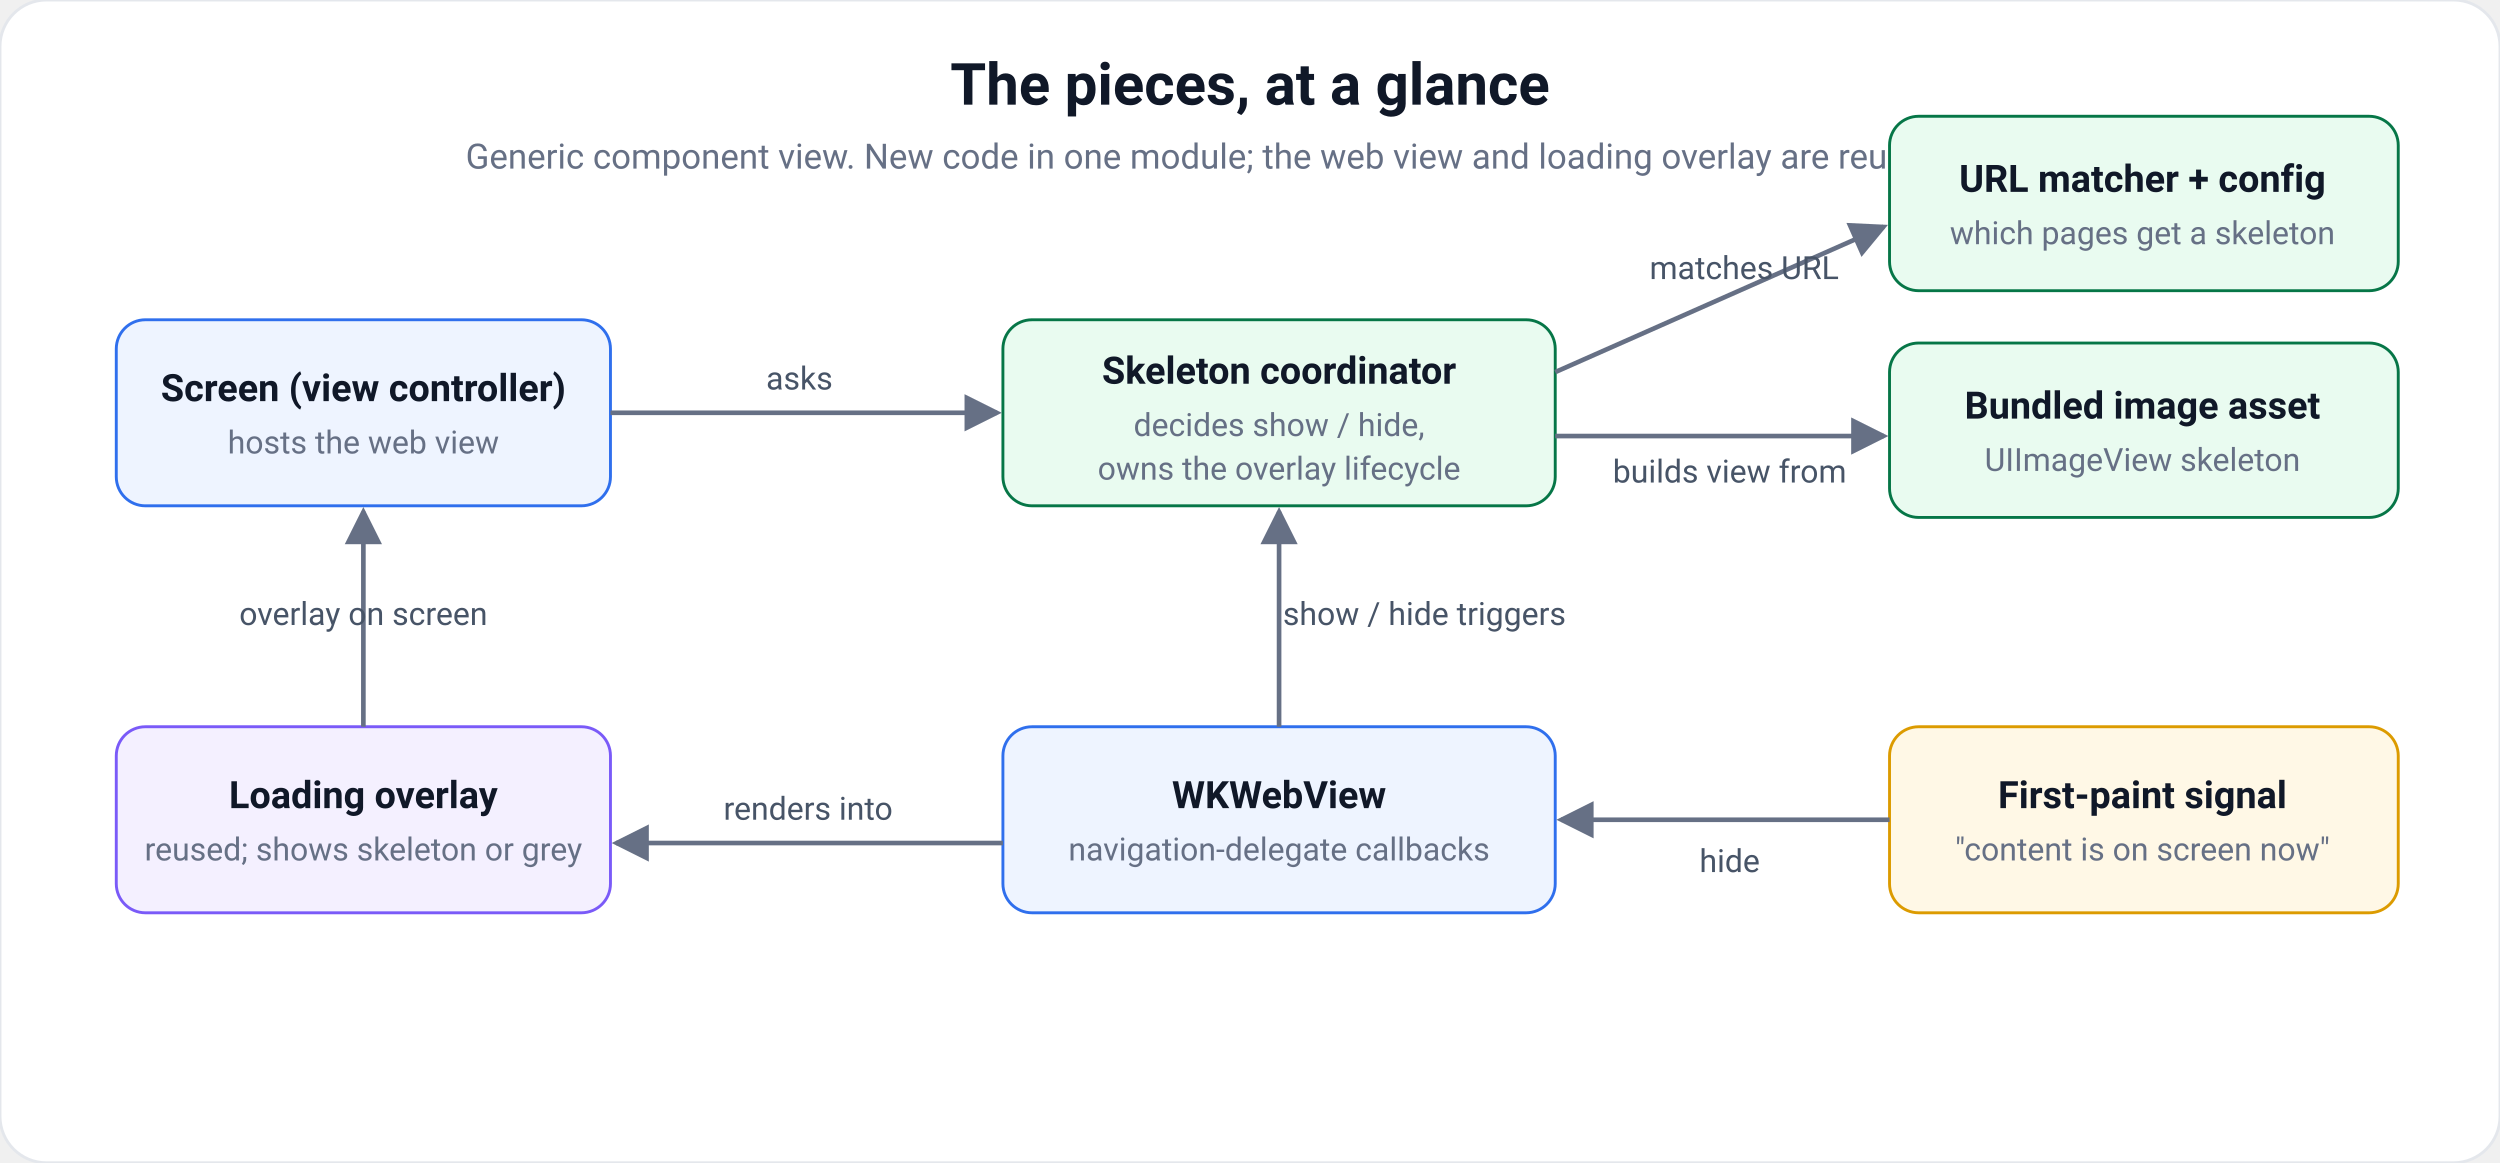
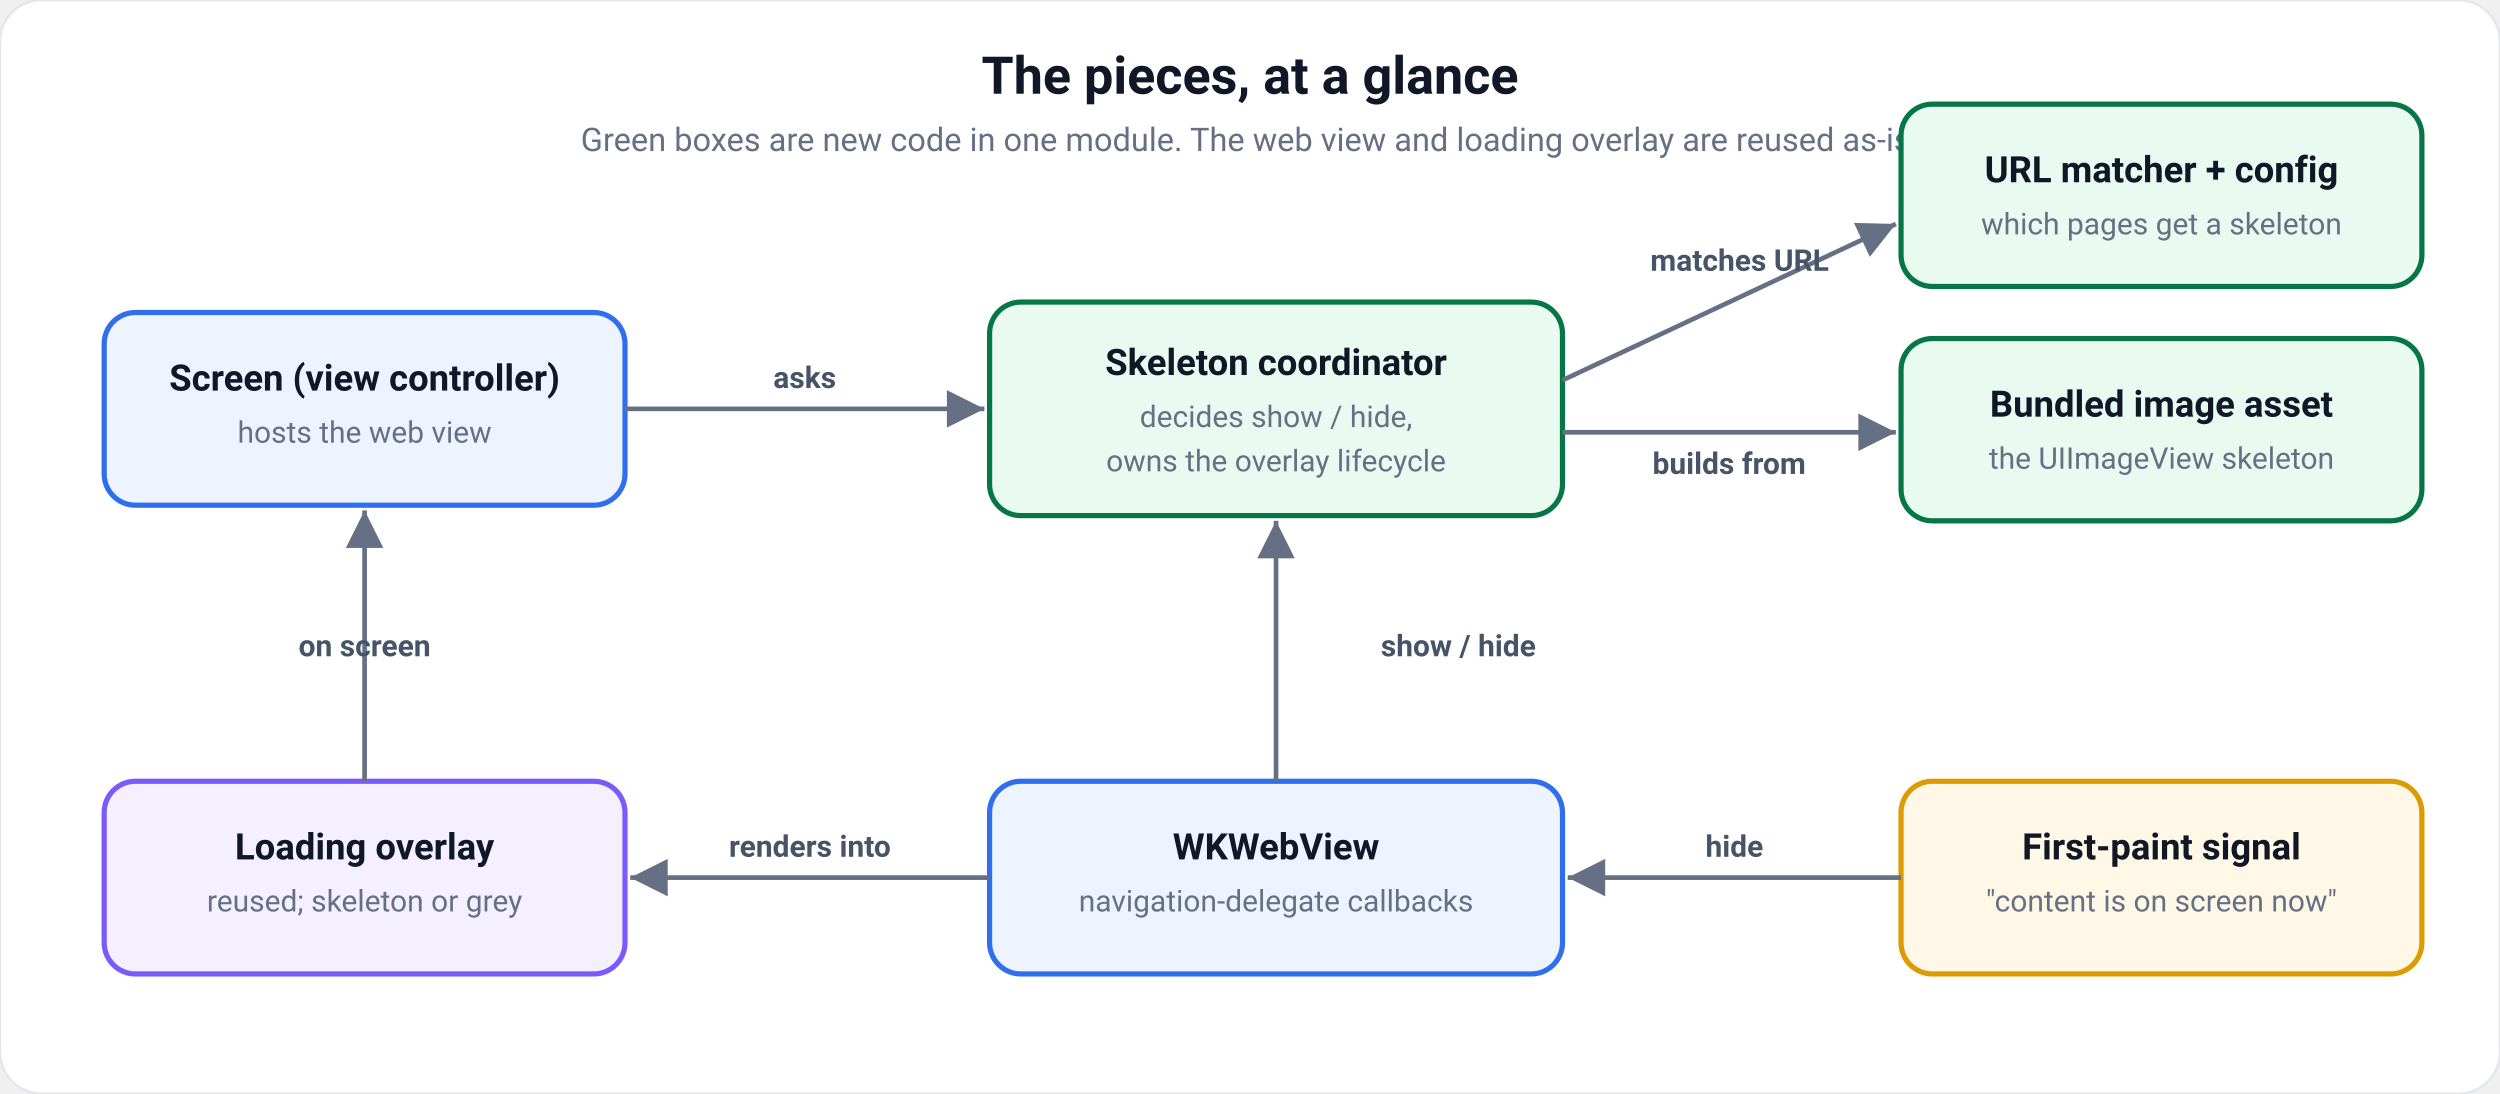
- <svg xmlns="http://www.w3.org/2000/svg" width="860" height="400" viewBox="0 0 860 400" font-family="-apple-system, Segoe UI, Roboto, Helvetica, Arial, sans-serif">
-   <rect x="0" y="0" width="860" height="400" rx="16" fill="#ffffff" stroke="#e4e7ec" />
-   <text x="430" y="36" text-anchor="middle" font-size="20" font-weight="700" fill="#101828">The pieces, at a glance</text>
-   <text x="430" y="58" text-anchor="middle" font-size="12" fill="#667085">Generic component view. New code in one module; the web view and loading overlay are reused as-is.</text>
+ <svg xmlns="http://www.w3.org/2000/svg" width="960" height="420" viewBox="0 0 960 420" font-family="-apple-system, Segoe UI, Roboto, Helvetica, Arial, sans-serif">
+   <rect x="0" y="0" width="960" height="420" rx="16" fill="#ffffff" stroke="#e4e7ec" />
+   <text x="480" y="36" text-anchor="middle" font-size="20" font-weight="700" fill="#101828">The pieces, at a glance</text>
+   <text x="480" y="58" text-anchor="middle" font-size="12.5" fill="#667085">Green boxes are new code in one module. The web view and loading overlay are reused as-is.</text>
  <defs>
-     <marker id="arr" markerWidth="9" markerHeight="9" refX="7" refY="4" orient="auto">
+     <marker id="arr" markerWidth="10" markerHeight="10" refX="8" refY="4" orient="auto">
      <path d="M0,0 L8,4 L0,8 Z" fill="#667085" />
    </marker>
  </defs>
  <style>
-     .box{rx:10; stroke-width:2;}
-     .lbl{font-size:13px; font-weight:600; fill:#101828;}
-     .sub{font-size:11px; fill:#667085;}
-     .edge{stroke:#667085; stroke-width:1.6; fill:none; marker-end:url(#arr);}
-     .et{font-size:11px; fill:#475467;}
+     .lbl{font-size:14px; font-weight:600; fill:#101828;}
+     .sub{font-size:11.5px; fill:#667085;}
+     .edge{stroke:#667085; stroke-width:1.8; fill:none; marker-end:url(#arr);}
+     .et{font-size:11.5px; font-weight:600; fill:#475467;}
  </style>
-   <rect x="40" y="110" width="170" height="64" rx="10" fill="#eef4ff" stroke="#2f6fed" />
-   <text x="125" y="138" text-anchor="middle" class="lbl">Screen (view controller)</text>
-   <text x="125" y="156" text-anchor="middle" class="sub">hosts the web view</text>
-   <rect x="345" y="110" width="190" height="64" rx="10" fill="#e9fbf0" stroke="#067647" />
-   <text x="440" y="132" text-anchor="middle" class="lbl">Skeleton coordinator</text>
-   <text x="440" y="150" text-anchor="middle" class="sub">decides show / hide,</text>
-   <text x="440" y="165" text-anchor="middle" class="sub">owns the overlay lifecycle</text>
-   <rect x="650" y="40" width="175" height="60" rx="10" fill="#e9fbf0" stroke="#067647" />
-   <text x="737" y="66" text-anchor="middle" class="lbl">URL matcher + config</text>
-   <text x="737" y="84" text-anchor="middle" class="sub">which pages get a skeleton</text>
-   <rect x="650" y="118" width="175" height="60" rx="10" fill="#e9fbf0" stroke="#067647" />
-   <text x="737" y="144" text-anchor="middle" class="lbl">Bundled image asset</text>
-   <text x="737" y="162" text-anchor="middle" class="sub">UIImageView skeleton</text>
-   <rect x="345" y="250" width="190" height="64" rx="10" fill="#eef4ff" stroke="#2f6fed" />
-   <text x="440" y="278" text-anchor="middle" class="lbl">WKWebView</text>
-   <text x="440" y="296" text-anchor="middle" class="sub">navigation-delegate callbacks</text>
-   <rect x="40" y="250" width="170" height="64" rx="10" fill="#f4f0ff" stroke="#7a5af8" />
-   <text x="125" y="278" text-anchor="middle" class="lbl">Loading overlay</text>
-   <text x="125" y="296" text-anchor="middle" class="sub">reused; shows skeleton or grey</text>
-   <rect x="650" y="250" width="175" height="64" rx="10" fill="#fff8e6" stroke="#dc9b00" />
-   <text x="737" y="278" text-anchor="middle" class="lbl">First-paint signal</text>
-   <text x="737" y="296" text-anchor="middle" class="sub">"content is on screen now"</text>
-   <path class="edge" d="M210,142 L343,142" />
-   <text x="275" y="134" text-anchor="middle" class="et">asks</text>
-   <path class="edge" d="M535,128 L648,78" />
-   <text x="600" y="96" text-anchor="middle" class="et">matches URL</text>
-   <path class="edge" d="M535,150 L648,150" />
-   <text x="595" y="166" text-anchor="middle" class="et">builds view from</text>
-   <path class="edge" d="M440,250 L440,176" />
-   <text x="490" y="215" text-anchor="middle" class="et">show / hide triggers</text>
-   <path class="edge" d="M345,290 L212,290" />
-   <text x="278" y="282" text-anchor="middle" class="et">renders into</text>
-   <path class="edge" d="M650,282 L537,282" />
-   <text x="595" y="300" text-anchor="middle" class="et">hide</text>
-   <path class="edge" d="M125,250 L125,176" />
-   <text x="125" y="215" text-anchor="middle" class="et">overlay on screen</text>
+   <rect x="40" y="120" width="200" height="74" rx="12" fill="#eef4ff" stroke="#2f6fed" stroke-width="2" />
+   <text x="140" y="150" text-anchor="middle" class="lbl">Screen (view controller)</text>
+   <text x="140" y="170" text-anchor="middle" class="sub">hosts the web view</text>
+   <rect x="380" y="116" width="220" height="82" rx="12" fill="#e9fbf0" stroke="#067647" stroke-width="2" />
+   <text x="490" y="144" text-anchor="middle" class="lbl">Skeleton coordinator</text>
+   <text x="490" y="164" text-anchor="middle" class="sub">decides show / hide,</text>
+   <text x="490" y="181" text-anchor="middle" class="sub">owns the overlay lifecycle</text>
+   <rect x="730" y="40" width="200" height="70" rx="12" fill="#e9fbf0" stroke="#067647" stroke-width="2" />
+   <text x="830" y="70" text-anchor="middle" class="lbl">URL matcher + config</text>
+   <text x="830" y="90" text-anchor="middle" class="sub">which pages get a skeleton</text>
+   <rect x="730" y="130" width="200" height="70" rx="12" fill="#e9fbf0" stroke="#067647" stroke-width="2" />
+   <text x="830" y="160" text-anchor="middle" class="lbl">Bundled image asset</text>
+   <text x="830" y="180" text-anchor="middle" class="sub">the UIImageView skeleton</text>
+   <rect x="380" y="300" width="220" height="74" rx="12" fill="#eef4ff" stroke="#2f6fed" stroke-width="2" />
+   <text x="490" y="330" text-anchor="middle" class="lbl">WKWebView</text>
+   <text x="490" y="350" text-anchor="middle" class="sub">navigation-delegate callbacks</text>
+   <rect x="40" y="300" width="200" height="74" rx="12" fill="#f4f0ff" stroke="#7a5af8" stroke-width="2" />
+   <text x="140" y="330" text-anchor="middle" class="lbl">Loading overlay</text>
+   <text x="140" y="350" text-anchor="middle" class="sub">reused; skeleton or grey</text>
+   <rect x="730" y="300" width="200" height="74" rx="12" fill="#fff8e6" stroke="#dc9b00" stroke-width="2" />
+   <text x="830" y="330" text-anchor="middle" class="lbl">First-paint signal</text>
+   <text x="830" y="350" text-anchor="middle" class="sub">"content is on screen now"</text>
+   <path class="edge" d="M240,157 L378,157" />
+   <text x="309" y="149" text-anchor="middle" class="et">asks</text>
+   <path class="edge" d="M600,146 L728,86" />
+   <text x="668" y="104" text-anchor="middle" class="et">matches URL</text>
+   <path class="edge" d="M600,166 L728,166" />
+   <text x="664" y="182" text-anchor="middle" class="et">builds from</text>
+   <path class="edge" d="M490,300 L490,200" />
+   <text x="560" y="252" text-anchor="middle" class="et">show / hide</text>
+   <path class="edge" d="M380,337 L242,337" />
+   <text x="311" y="329" text-anchor="middle" class="et">renders into</text>
+   <path class="edge" d="M730,337 L602,337" />
+   <text x="666" y="329" text-anchor="middle" class="et">hide</text>
+   <path class="edge" d="M140,300 L140,196" />
+   <text x="140" y="252" text-anchor="middle" class="et">on screen</text>
</svg>
